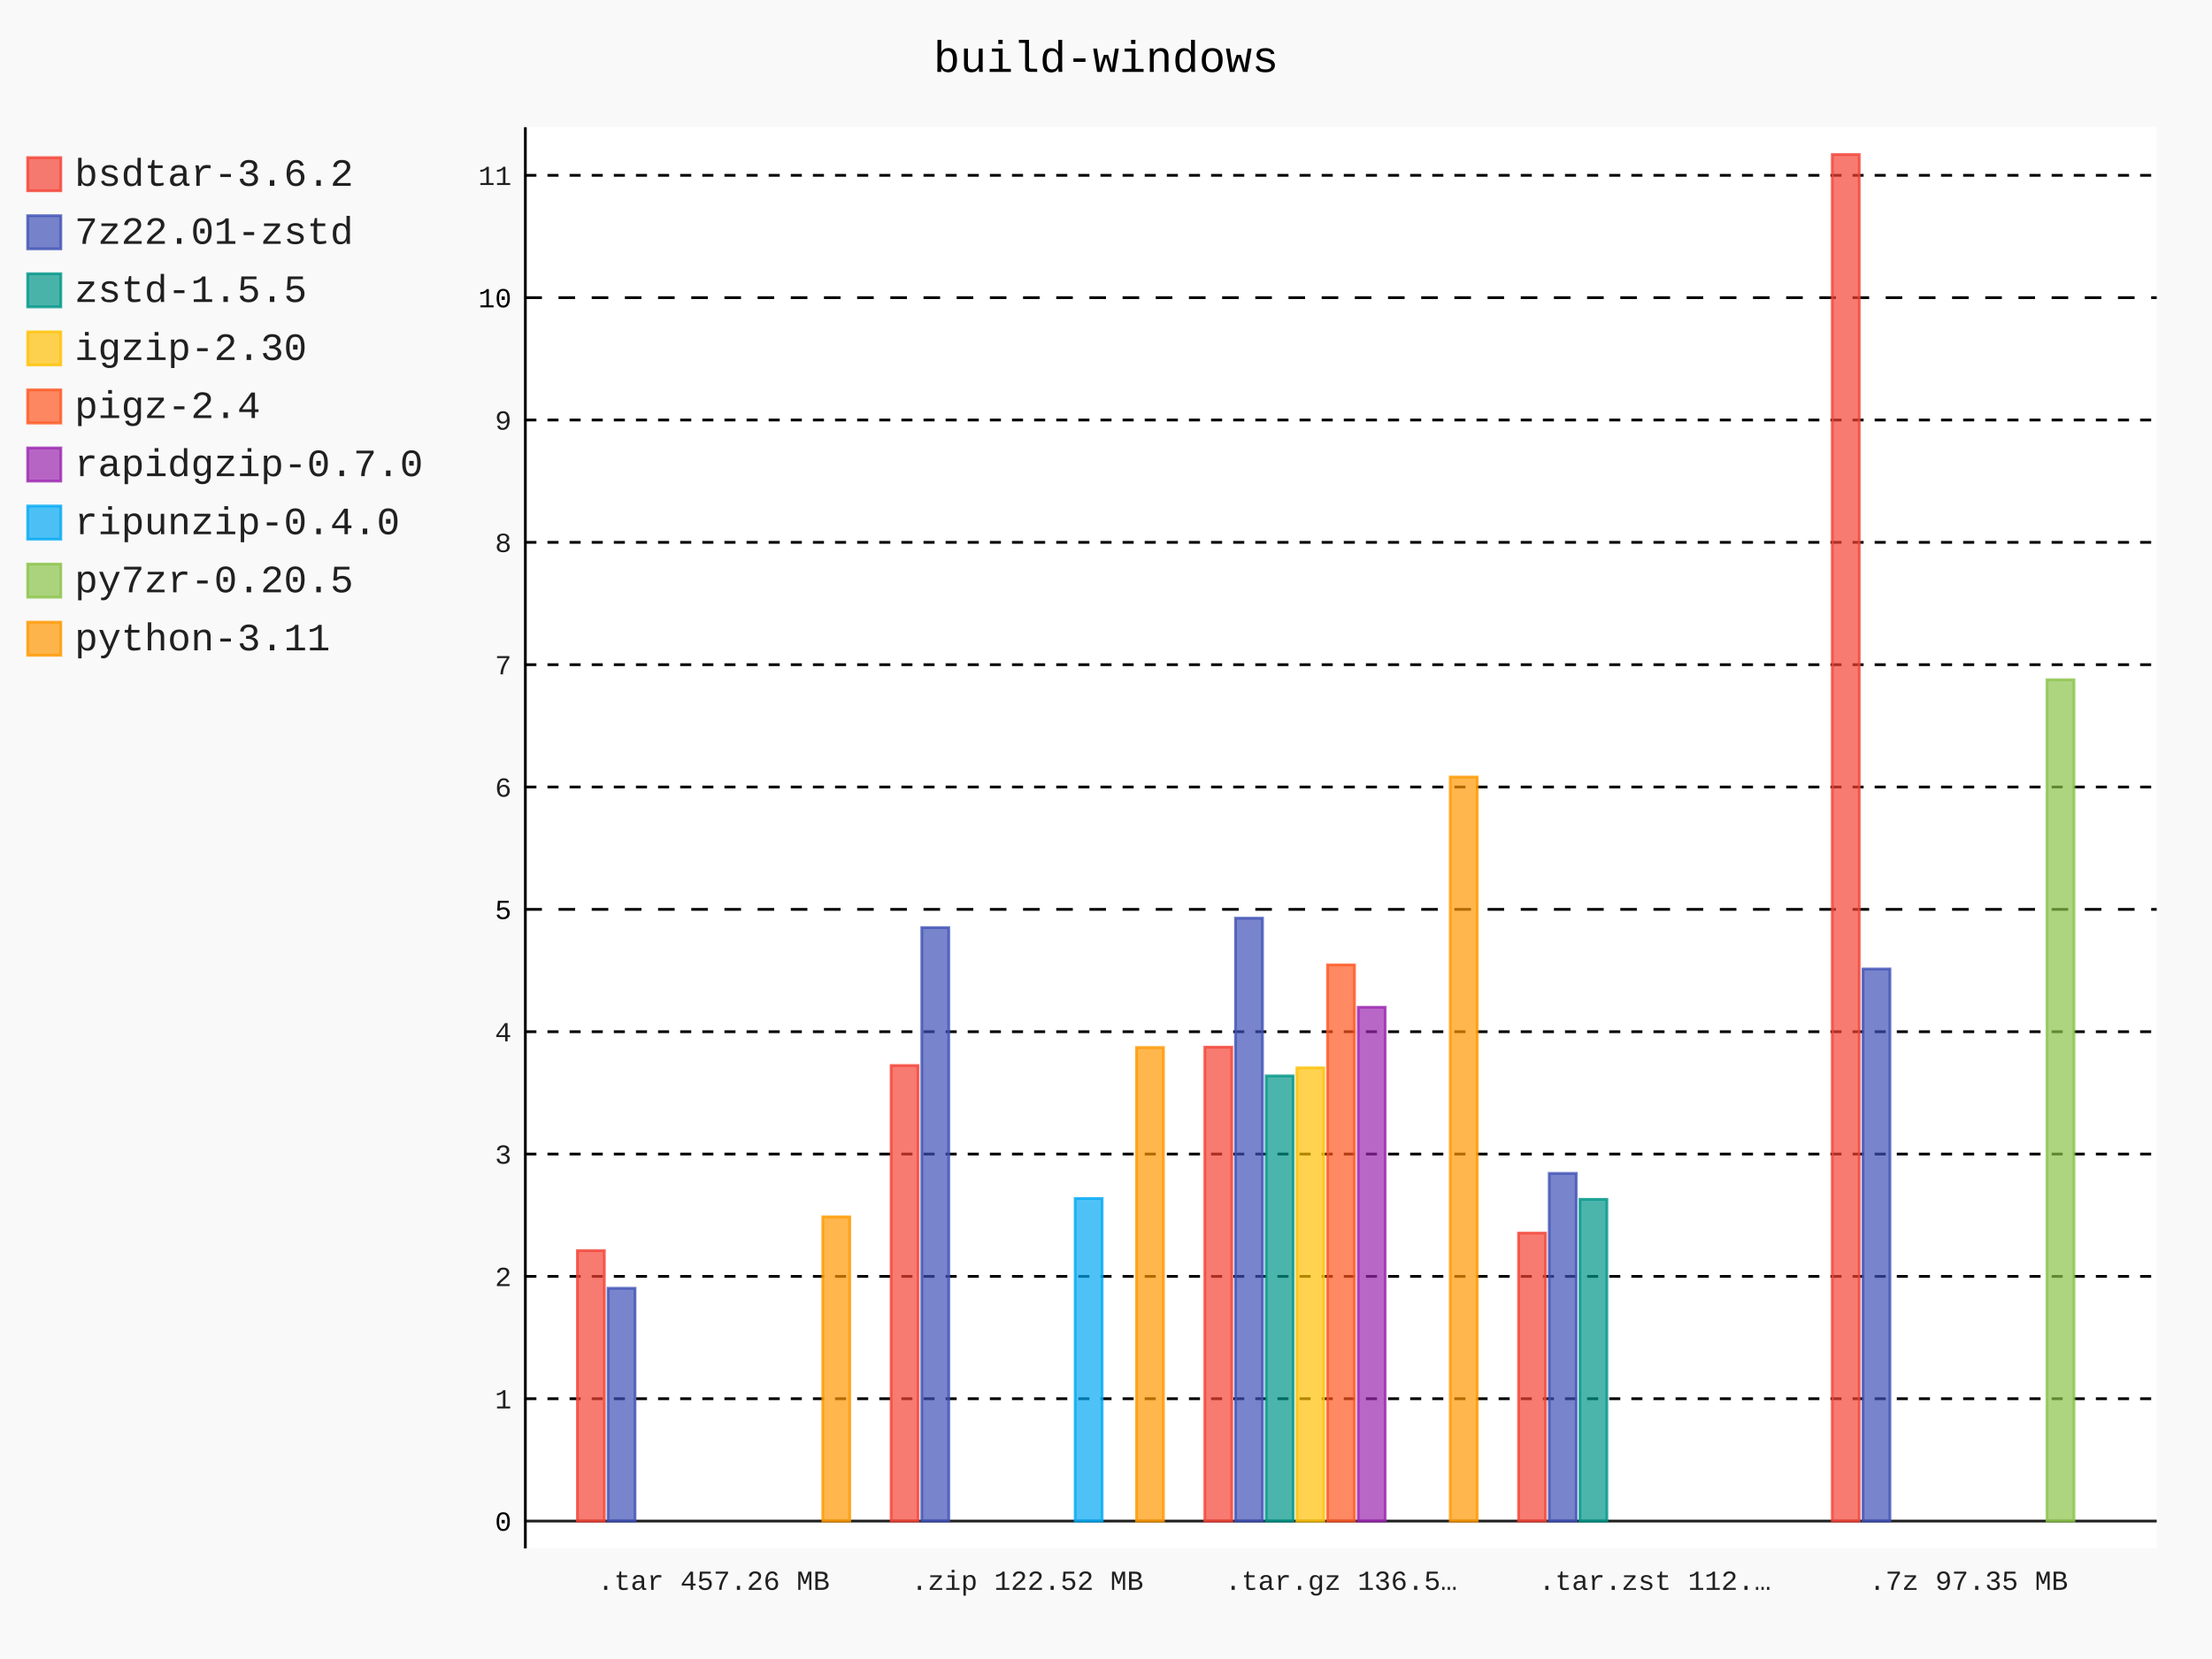
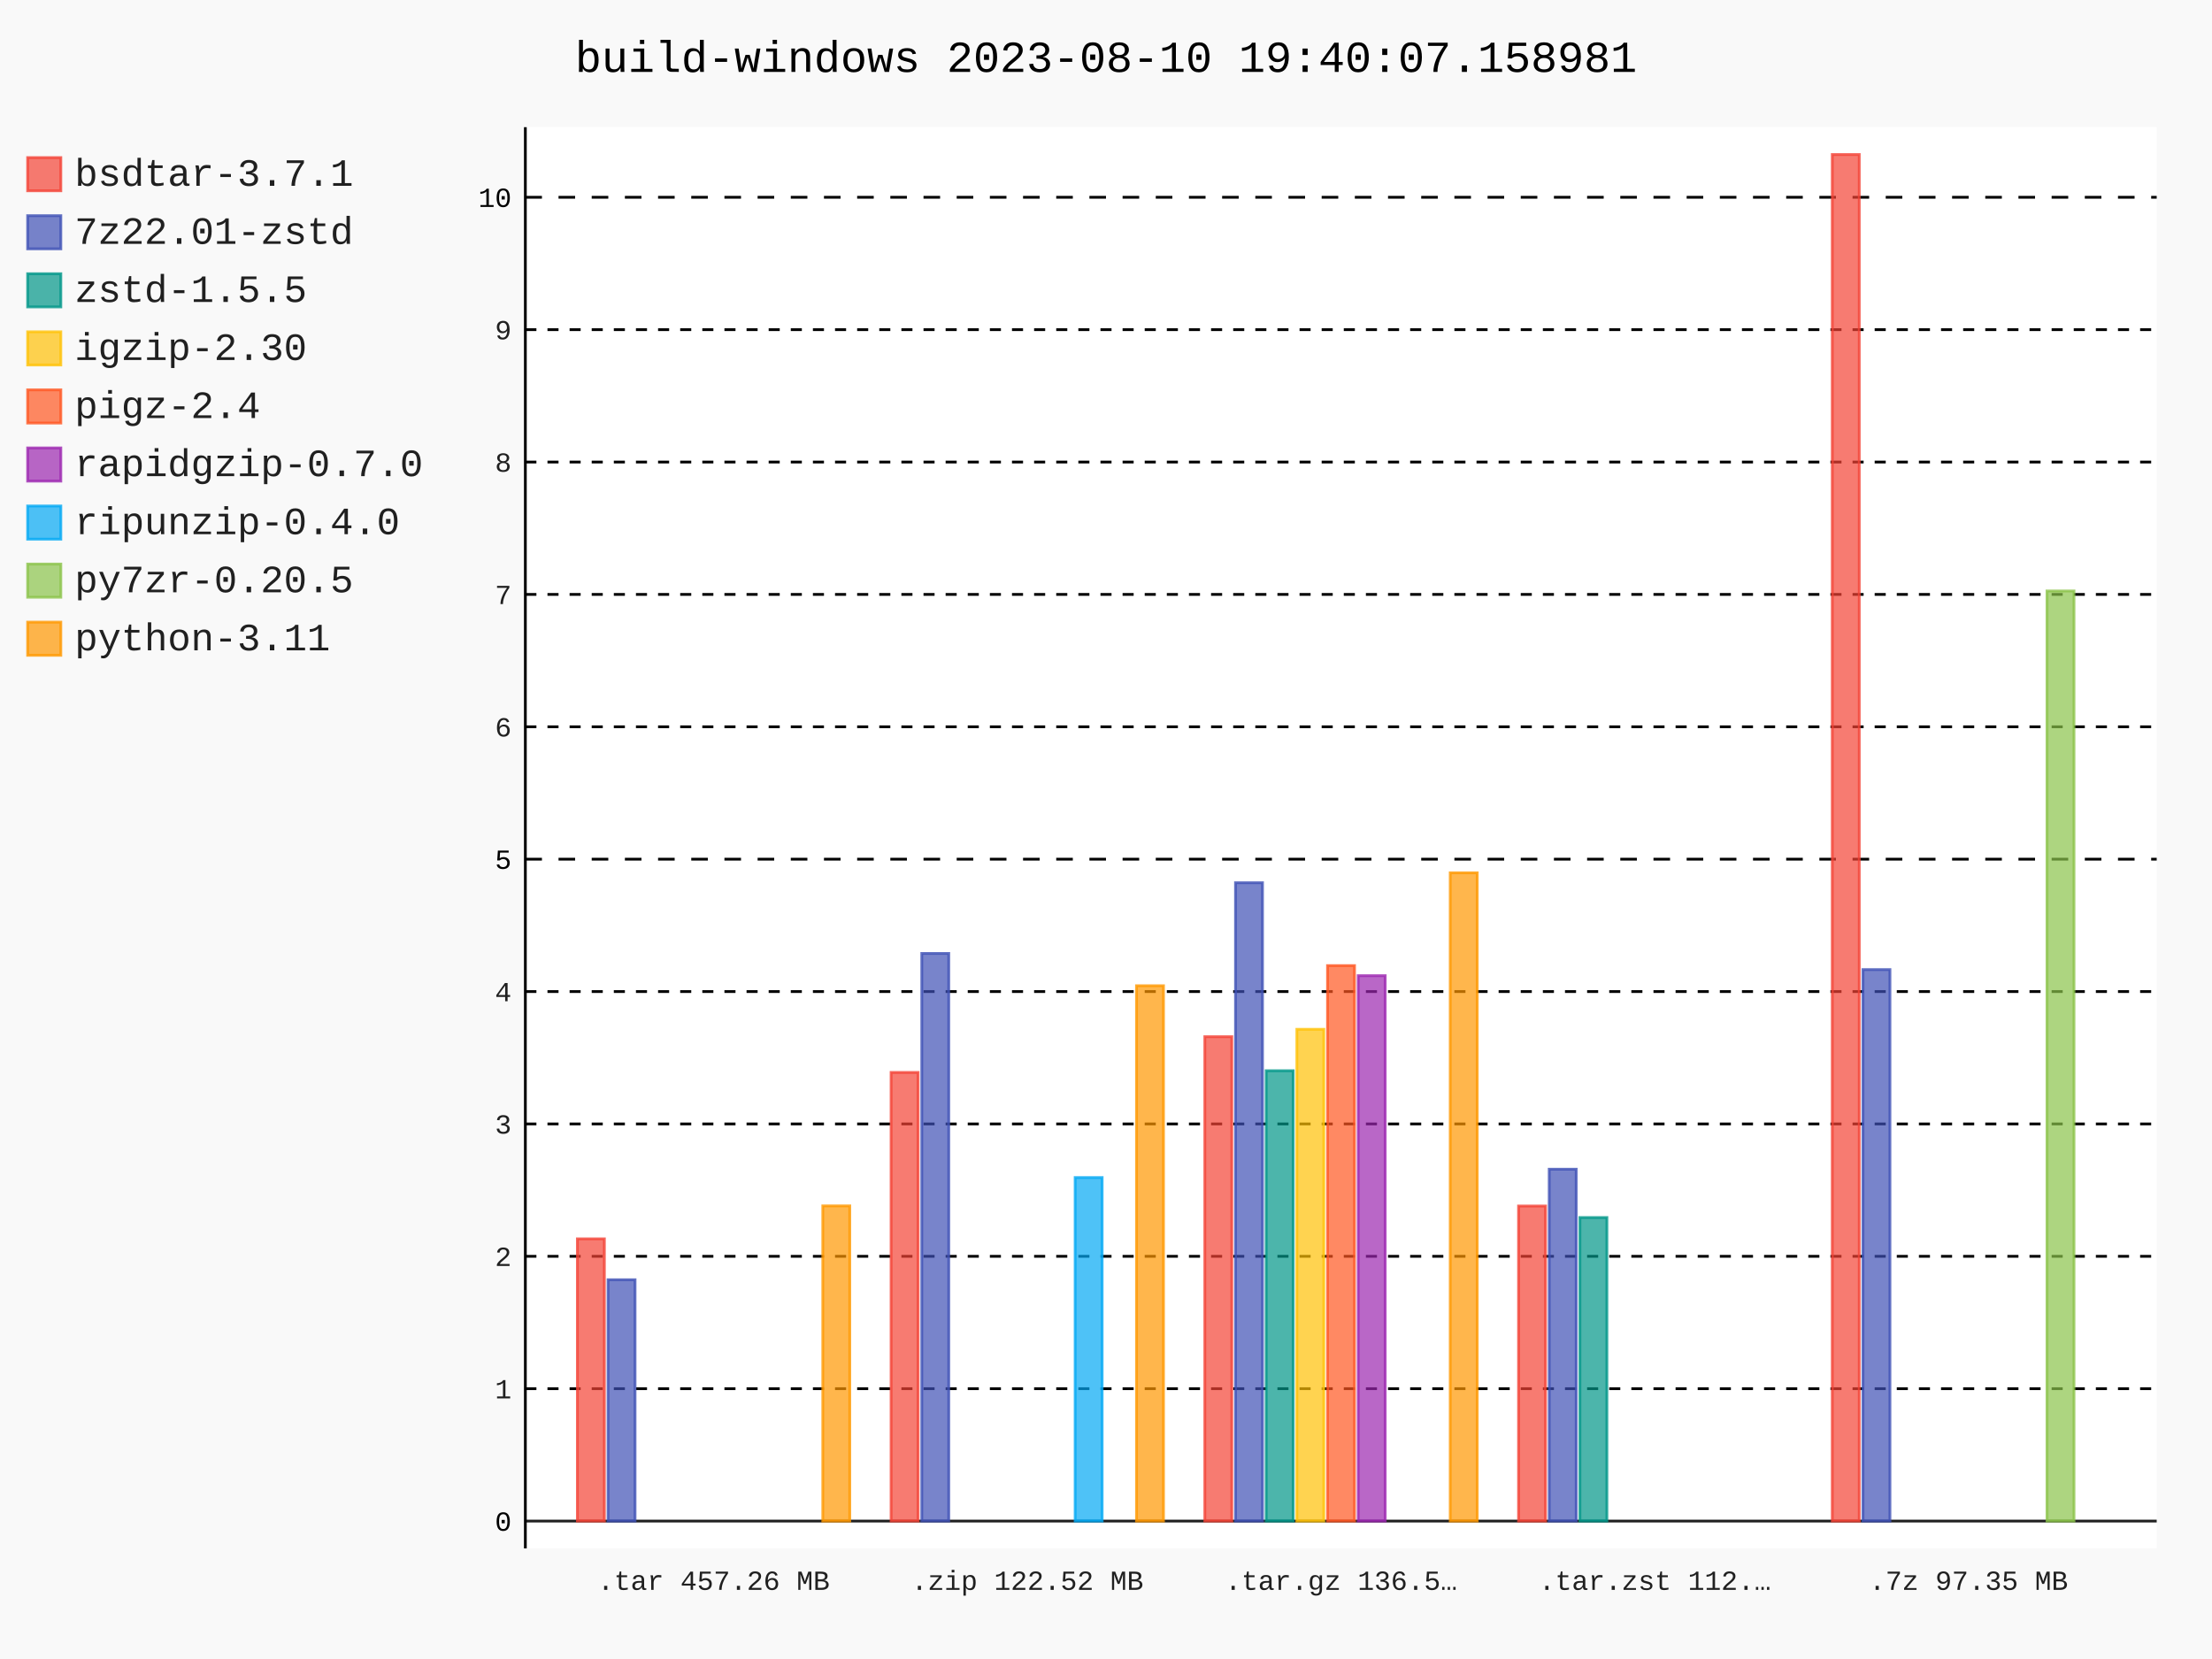
- <svg xmlns="http://www.w3.org/2000/svg" id="chart-778d0746-d438-45f1-8975-5aeb832bdb70" class="pygal-chart" viewBox="0 0 800 600">
+ <svg xmlns="http://www.w3.org/2000/svg" id="chart-ee9c3dc5-6771-49f9-b4ae-0b50d1fae1e6" class="pygal-chart" viewBox="0 0 800 600">
  <defs>
-     <style type="text/css">#chart-778d0746-d438-45f1-8975-5aeb832bdb70{-webkit-user-select:none;-webkit-font-smoothing:antialiased;font-family:Consolas,"Liberation Mono",Menlo,Courier,monospace}#chart-778d0746-d438-45f1-8975-5aeb832bdb70 .title{font-family:Consolas,"Liberation Mono",Menlo,Courier,monospace;font-size:16px}#chart-778d0746-d438-45f1-8975-5aeb832bdb70 .legends .legend text{font-family:Consolas,"Liberation Mono",Menlo,Courier,monospace;font-size:14px}#chart-778d0746-d438-45f1-8975-5aeb832bdb70 .axis text{font-family:Consolas,"Liberation Mono",Menlo,Courier,monospace;font-size:10px}#chart-778d0746-d438-45f1-8975-5aeb832bdb70 .axis text.major{font-family:Consolas,"Liberation Mono",Menlo,Courier,monospace;font-size:10px}#chart-778d0746-d438-45f1-8975-5aeb832bdb70 .text-overlay text.value{font-family:Consolas,"Liberation Mono",Menlo,Courier,monospace;font-size:16px}#chart-778d0746-d438-45f1-8975-5aeb832bdb70 .text-overlay text.label{font-family:Consolas,"Liberation Mono",Menlo,Courier,monospace;font-size:10px}#chart-778d0746-d438-45f1-8975-5aeb832bdb70 .tooltip{font-family:Consolas,"Liberation Mono",Menlo,Courier,monospace;font-size:14px}#chart-778d0746-d438-45f1-8975-5aeb832bdb70 text.no_data{font-family:Consolas,"Liberation Mono",Menlo,Courier,monospace;font-size:64px}
- #chart-778d0746-d438-45f1-8975-5aeb832bdb70{background-color:rgba(249,249,249,1)}#chart-778d0746-d438-45f1-8975-5aeb832bdb70 path,#chart-778d0746-d438-45f1-8975-5aeb832bdb70 line,#chart-778d0746-d438-45f1-8975-5aeb832bdb70 rect,#chart-778d0746-d438-45f1-8975-5aeb832bdb70 circle{-webkit-transition:150ms;-moz-transition:150ms;transition:150ms}#chart-778d0746-d438-45f1-8975-5aeb832bdb70 .graph &gt; .background{fill:rgba(249,249,249,1)}#chart-778d0746-d438-45f1-8975-5aeb832bdb70 .plot &gt; .background{fill:rgba(255,255,255,1)}#chart-778d0746-d438-45f1-8975-5aeb832bdb70 .graph{fill:rgba(0,0,0,.87)}#chart-778d0746-d438-45f1-8975-5aeb832bdb70 text.no_data{fill:rgba(0,0,0,1)}#chart-778d0746-d438-45f1-8975-5aeb832bdb70 .title{fill:rgba(0,0,0,1)}#chart-778d0746-d438-45f1-8975-5aeb832bdb70 .legends .legend text{fill:rgba(0,0,0,.87)}#chart-778d0746-d438-45f1-8975-5aeb832bdb70 .legends .legend:hover text{fill:rgba(0,0,0,1)}#chart-778d0746-d438-45f1-8975-5aeb832bdb70 .axis .line{stroke:rgba(0,0,0,1)}#chart-778d0746-d438-45f1-8975-5aeb832bdb70 .axis .guide.line{stroke:rgba(0,0,0,.54)}#chart-778d0746-d438-45f1-8975-5aeb832bdb70 .axis .major.line{stroke:rgba(0,0,0,.87)}#chart-778d0746-d438-45f1-8975-5aeb832bdb70 .axis text.major{fill:rgba(0,0,0,1)}#chart-778d0746-d438-45f1-8975-5aeb832bdb70 .axis.y .guides:hover .guide.line,#chart-778d0746-d438-45f1-8975-5aeb832bdb70 .line-graph .axis.x .guides:hover .guide.line,#chart-778d0746-d438-45f1-8975-5aeb832bdb70 .stackedline-graph .axis.x .guides:hover .guide.line,#chart-778d0746-d438-45f1-8975-5aeb832bdb70 .xy-graph .axis.x .guides:hover .guide.line{stroke:rgba(0,0,0,1)}#chart-778d0746-d438-45f1-8975-5aeb832bdb70 .axis .guides:hover text{fill:rgba(0,0,0,1)}#chart-778d0746-d438-45f1-8975-5aeb832bdb70 .reactive{fill-opacity:.7;stroke-opacity:.8;stroke-width:1}#chart-778d0746-d438-45f1-8975-5aeb832bdb70 .ci{stroke:rgba(0,0,0,.87)}#chart-778d0746-d438-45f1-8975-5aeb832bdb70 .reactive.active,#chart-778d0746-d438-45f1-8975-5aeb832bdb70 .active .reactive{fill-opacity:.8;stroke-opacity:.9;stroke-width:4}#chart-778d0746-d438-45f1-8975-5aeb832bdb70 .ci .reactive.active{stroke-width:1.5}#chart-778d0746-d438-45f1-8975-5aeb832bdb70 .series text{fill:rgba(0,0,0,1)}#chart-778d0746-d438-45f1-8975-5aeb832bdb70 .tooltip rect{fill:rgba(255,255,255,1);stroke:rgba(0,0,0,1);-webkit-transition:opacity 150ms;-moz-transition:opacity 150ms;transition:opacity 150ms}#chart-778d0746-d438-45f1-8975-5aeb832bdb70 .tooltip .label{fill:rgba(0,0,0,.87)}#chart-778d0746-d438-45f1-8975-5aeb832bdb70 .tooltip .label{fill:rgba(0,0,0,.87)}#chart-778d0746-d438-45f1-8975-5aeb832bdb70 .tooltip .legend{font-size:.8em;fill:rgba(0,0,0,.54)}#chart-778d0746-d438-45f1-8975-5aeb832bdb70 .tooltip .x_label{font-size:.6em;fill:rgba(0,0,0,1)}#chart-778d0746-d438-45f1-8975-5aeb832bdb70 .tooltip .xlink{font-size:.5em;text-decoration:underline}#chart-778d0746-d438-45f1-8975-5aeb832bdb70 .tooltip .value{font-size:1.5em}#chart-778d0746-d438-45f1-8975-5aeb832bdb70 .bound{font-size:.5em}#chart-778d0746-d438-45f1-8975-5aeb832bdb70 .max-value{font-size:.75em;fill:rgba(0,0,0,.54)}#chart-778d0746-d438-45f1-8975-5aeb832bdb70 .map-element{fill:rgba(255,255,255,1);stroke:rgba(0,0,0,.54) !important}#chart-778d0746-d438-45f1-8975-5aeb832bdb70 .map-element .reactive{fill-opacity:inherit;stroke-opacity:inherit}#chart-778d0746-d438-45f1-8975-5aeb832bdb70 .color-0,#chart-778d0746-d438-45f1-8975-5aeb832bdb70 .color-0 a:visited{stroke:#F44336;fill:#F44336}#chart-778d0746-d438-45f1-8975-5aeb832bdb70 .color-1,#chart-778d0746-d438-45f1-8975-5aeb832bdb70 .color-1 a:visited{stroke:#3F51B5;fill:#3F51B5}#chart-778d0746-d438-45f1-8975-5aeb832bdb70 .color-2,#chart-778d0746-d438-45f1-8975-5aeb832bdb70 .color-2 a:visited{stroke:#009688;fill:#009688}#chart-778d0746-d438-45f1-8975-5aeb832bdb70 .color-3,#chart-778d0746-d438-45f1-8975-5aeb832bdb70 .color-3 a:visited{stroke:#FFC107;fill:#FFC107}#chart-778d0746-d438-45f1-8975-5aeb832bdb70 .color-4,#chart-778d0746-d438-45f1-8975-5aeb832bdb70 .color-4 a:visited{stroke:#FF5722;fill:#FF5722}#chart-778d0746-d438-45f1-8975-5aeb832bdb70 .color-5,#chart-778d0746-d438-45f1-8975-5aeb832bdb70 .color-5 a:visited{stroke:#9C27B0;fill:#9C27B0}#chart-778d0746-d438-45f1-8975-5aeb832bdb70 .color-6,#chart-778d0746-d438-45f1-8975-5aeb832bdb70 .color-6 a:visited{stroke:#03A9F4;fill:#03A9F4}#chart-778d0746-d438-45f1-8975-5aeb832bdb70 .color-7,#chart-778d0746-d438-45f1-8975-5aeb832bdb70 .color-7 a:visited{stroke:#8BC34A;fill:#8BC34A}#chart-778d0746-d438-45f1-8975-5aeb832bdb70 .color-8,#chart-778d0746-d438-45f1-8975-5aeb832bdb70 .color-8 a:visited{stroke:#FF9800;fill:#FF9800}#chart-778d0746-d438-45f1-8975-5aeb832bdb70 .text-overlay .color-0 text{fill:black}#chart-778d0746-d438-45f1-8975-5aeb832bdb70 .text-overlay .color-1 text{fill:black}#chart-778d0746-d438-45f1-8975-5aeb832bdb70 .text-overlay .color-2 text{fill:black}#chart-778d0746-d438-45f1-8975-5aeb832bdb70 .text-overlay .color-3 text{fill:black}#chart-778d0746-d438-45f1-8975-5aeb832bdb70 .text-overlay .color-4 text{fill:black}#chart-778d0746-d438-45f1-8975-5aeb832bdb70 .text-overlay .color-5 text{fill:black}#chart-778d0746-d438-45f1-8975-5aeb832bdb70 .text-overlay .color-6 text{fill:black}#chart-778d0746-d438-45f1-8975-5aeb832bdb70 .text-overlay .color-7 text{fill:black}#chart-778d0746-d438-45f1-8975-5aeb832bdb70 .text-overlay .color-8 text{fill:black}
- #chart-778d0746-d438-45f1-8975-5aeb832bdb70 text.no_data{text-anchor:middle}#chart-778d0746-d438-45f1-8975-5aeb832bdb70 .guide.line{fill:none}#chart-778d0746-d438-45f1-8975-5aeb832bdb70 .centered{text-anchor:middle}#chart-778d0746-d438-45f1-8975-5aeb832bdb70 .title{text-anchor:middle}#chart-778d0746-d438-45f1-8975-5aeb832bdb70 .legends .legend text{fill-opacity:1}#chart-778d0746-d438-45f1-8975-5aeb832bdb70 .axis.x text{text-anchor:middle}#chart-778d0746-d438-45f1-8975-5aeb832bdb70 .axis.x:not(.web) text[transform]{text-anchor:start}#chart-778d0746-d438-45f1-8975-5aeb832bdb70 .axis.x:not(.web) text[transform].backwards{text-anchor:end}#chart-778d0746-d438-45f1-8975-5aeb832bdb70 .axis.y text{text-anchor:end}#chart-778d0746-d438-45f1-8975-5aeb832bdb70 .axis.y text[transform].backwards{text-anchor:start}#chart-778d0746-d438-45f1-8975-5aeb832bdb70 .axis.y2 text{text-anchor:start}#chart-778d0746-d438-45f1-8975-5aeb832bdb70 .axis.y2 text[transform].backwards{text-anchor:end}#chart-778d0746-d438-45f1-8975-5aeb832bdb70 .axis .guide.line{stroke-dasharray:4,4;stroke:black}#chart-778d0746-d438-45f1-8975-5aeb832bdb70 .axis .major.guide.line{stroke-dasharray:6,6;stroke:black}#chart-778d0746-d438-45f1-8975-5aeb832bdb70 .horizontal .axis.y .guide.line,#chart-778d0746-d438-45f1-8975-5aeb832bdb70 .horizontal .axis.y2 .guide.line,#chart-778d0746-d438-45f1-8975-5aeb832bdb70 .vertical .axis.x .guide.line{opacity:0}#chart-778d0746-d438-45f1-8975-5aeb832bdb70 .horizontal .axis.always_show .guide.line,#chart-778d0746-d438-45f1-8975-5aeb832bdb70 .vertical .axis.always_show .guide.line{opacity:1 !important}#chart-778d0746-d438-45f1-8975-5aeb832bdb70 .axis.y .guides:hover .guide.line,#chart-778d0746-d438-45f1-8975-5aeb832bdb70 .axis.y2 .guides:hover .guide.line,#chart-778d0746-d438-45f1-8975-5aeb832bdb70 .axis.x .guides:hover .guide.line{opacity:1}#chart-778d0746-d438-45f1-8975-5aeb832bdb70 .axis .guides:hover text{opacity:1}#chart-778d0746-d438-45f1-8975-5aeb832bdb70 .nofill{fill:none}#chart-778d0746-d438-45f1-8975-5aeb832bdb70 .subtle-fill{fill-opacity:.2}#chart-778d0746-d438-45f1-8975-5aeb832bdb70 .dot{stroke-width:1px;fill-opacity:1;stroke-opacity:1}#chart-778d0746-d438-45f1-8975-5aeb832bdb70 .dot.active{stroke-width:5px}#chart-778d0746-d438-45f1-8975-5aeb832bdb70 .dot.negative{fill:transparent}#chart-778d0746-d438-45f1-8975-5aeb832bdb70 text,#chart-778d0746-d438-45f1-8975-5aeb832bdb70 tspan{stroke:none !important}#chart-778d0746-d438-45f1-8975-5aeb832bdb70 .series text.active{opacity:1}#chart-778d0746-d438-45f1-8975-5aeb832bdb70 .tooltip rect{fill-opacity:.95;stroke-width:.5}#chart-778d0746-d438-45f1-8975-5aeb832bdb70 .tooltip text{fill-opacity:1}#chart-778d0746-d438-45f1-8975-5aeb832bdb70 .showable{visibility:hidden}#chart-778d0746-d438-45f1-8975-5aeb832bdb70 .showable.shown{visibility:visible}#chart-778d0746-d438-45f1-8975-5aeb832bdb70 .gauge-background{fill:rgba(229,229,229,1);stroke:none}#chart-778d0746-d438-45f1-8975-5aeb832bdb70 .bg-lines{stroke:rgba(249,249,249,1);stroke-width:2px}</style>
+     <style type="text/css">#chart-ee9c3dc5-6771-49f9-b4ae-0b50d1fae1e6{-webkit-user-select:none;-webkit-font-smoothing:antialiased;font-family:Consolas,"Liberation Mono",Menlo,Courier,monospace}#chart-ee9c3dc5-6771-49f9-b4ae-0b50d1fae1e6 .title{font-family:Consolas,"Liberation Mono",Menlo,Courier,monospace;font-size:16px}#chart-ee9c3dc5-6771-49f9-b4ae-0b50d1fae1e6 .legends .legend text{font-family:Consolas,"Liberation Mono",Menlo,Courier,monospace;font-size:14px}#chart-ee9c3dc5-6771-49f9-b4ae-0b50d1fae1e6 .axis text{font-family:Consolas,"Liberation Mono",Menlo,Courier,monospace;font-size:10px}#chart-ee9c3dc5-6771-49f9-b4ae-0b50d1fae1e6 .axis text.major{font-family:Consolas,"Liberation Mono",Menlo,Courier,monospace;font-size:10px}#chart-ee9c3dc5-6771-49f9-b4ae-0b50d1fae1e6 .text-overlay text.value{font-family:Consolas,"Liberation Mono",Menlo,Courier,monospace;font-size:16px}#chart-ee9c3dc5-6771-49f9-b4ae-0b50d1fae1e6 .text-overlay text.label{font-family:Consolas,"Liberation Mono",Menlo,Courier,monospace;font-size:10px}#chart-ee9c3dc5-6771-49f9-b4ae-0b50d1fae1e6 .tooltip{font-family:Consolas,"Liberation Mono",Menlo,Courier,monospace;font-size:14px}#chart-ee9c3dc5-6771-49f9-b4ae-0b50d1fae1e6 text.no_data{font-family:Consolas,"Liberation Mono",Menlo,Courier,monospace;font-size:64px}
+ #chart-ee9c3dc5-6771-49f9-b4ae-0b50d1fae1e6{background-color:rgba(249,249,249,1)}#chart-ee9c3dc5-6771-49f9-b4ae-0b50d1fae1e6 path,#chart-ee9c3dc5-6771-49f9-b4ae-0b50d1fae1e6 line,#chart-ee9c3dc5-6771-49f9-b4ae-0b50d1fae1e6 rect,#chart-ee9c3dc5-6771-49f9-b4ae-0b50d1fae1e6 circle{-webkit-transition:150ms;-moz-transition:150ms;transition:150ms}#chart-ee9c3dc5-6771-49f9-b4ae-0b50d1fae1e6 .graph &gt; .background{fill:rgba(249,249,249,1)}#chart-ee9c3dc5-6771-49f9-b4ae-0b50d1fae1e6 .plot &gt; .background{fill:rgba(255,255,255,1)}#chart-ee9c3dc5-6771-49f9-b4ae-0b50d1fae1e6 .graph{fill:rgba(0,0,0,.87)}#chart-ee9c3dc5-6771-49f9-b4ae-0b50d1fae1e6 text.no_data{fill:rgba(0,0,0,1)}#chart-ee9c3dc5-6771-49f9-b4ae-0b50d1fae1e6 .title{fill:rgba(0,0,0,1)}#chart-ee9c3dc5-6771-49f9-b4ae-0b50d1fae1e6 .legends .legend text{fill:rgba(0,0,0,.87)}#chart-ee9c3dc5-6771-49f9-b4ae-0b50d1fae1e6 .legends .legend:hover text{fill:rgba(0,0,0,1)}#chart-ee9c3dc5-6771-49f9-b4ae-0b50d1fae1e6 .axis .line{stroke:rgba(0,0,0,1)}#chart-ee9c3dc5-6771-49f9-b4ae-0b50d1fae1e6 .axis .guide.line{stroke:rgba(0,0,0,.54)}#chart-ee9c3dc5-6771-49f9-b4ae-0b50d1fae1e6 .axis .major.line{stroke:rgba(0,0,0,.87)}#chart-ee9c3dc5-6771-49f9-b4ae-0b50d1fae1e6 .axis text.major{fill:rgba(0,0,0,1)}#chart-ee9c3dc5-6771-49f9-b4ae-0b50d1fae1e6 .axis.y .guides:hover .guide.line,#chart-ee9c3dc5-6771-49f9-b4ae-0b50d1fae1e6 .line-graph .axis.x .guides:hover .guide.line,#chart-ee9c3dc5-6771-49f9-b4ae-0b50d1fae1e6 .stackedline-graph .axis.x .guides:hover .guide.line,#chart-ee9c3dc5-6771-49f9-b4ae-0b50d1fae1e6 .xy-graph .axis.x .guides:hover .guide.line{stroke:rgba(0,0,0,1)}#chart-ee9c3dc5-6771-49f9-b4ae-0b50d1fae1e6 .axis .guides:hover text{fill:rgba(0,0,0,1)}#chart-ee9c3dc5-6771-49f9-b4ae-0b50d1fae1e6 .reactive{fill-opacity:.7;stroke-opacity:.8;stroke-width:1}#chart-ee9c3dc5-6771-49f9-b4ae-0b50d1fae1e6 .ci{stroke:rgba(0,0,0,.87)}#chart-ee9c3dc5-6771-49f9-b4ae-0b50d1fae1e6 .reactive.active,#chart-ee9c3dc5-6771-49f9-b4ae-0b50d1fae1e6 .active .reactive{fill-opacity:.8;stroke-opacity:.9;stroke-width:4}#chart-ee9c3dc5-6771-49f9-b4ae-0b50d1fae1e6 .ci .reactive.active{stroke-width:1.5}#chart-ee9c3dc5-6771-49f9-b4ae-0b50d1fae1e6 .series text{fill:rgba(0,0,0,1)}#chart-ee9c3dc5-6771-49f9-b4ae-0b50d1fae1e6 .tooltip rect{fill:rgba(255,255,255,1);stroke:rgba(0,0,0,1);-webkit-transition:opacity 150ms;-moz-transition:opacity 150ms;transition:opacity 150ms}#chart-ee9c3dc5-6771-49f9-b4ae-0b50d1fae1e6 .tooltip .label{fill:rgba(0,0,0,.87)}#chart-ee9c3dc5-6771-49f9-b4ae-0b50d1fae1e6 .tooltip .label{fill:rgba(0,0,0,.87)}#chart-ee9c3dc5-6771-49f9-b4ae-0b50d1fae1e6 .tooltip .legend{font-size:.8em;fill:rgba(0,0,0,.54)}#chart-ee9c3dc5-6771-49f9-b4ae-0b50d1fae1e6 .tooltip .x_label{font-size:.6em;fill:rgba(0,0,0,1)}#chart-ee9c3dc5-6771-49f9-b4ae-0b50d1fae1e6 .tooltip .xlink{font-size:.5em;text-decoration:underline}#chart-ee9c3dc5-6771-49f9-b4ae-0b50d1fae1e6 .tooltip .value{font-size:1.5em}#chart-ee9c3dc5-6771-49f9-b4ae-0b50d1fae1e6 .bound{font-size:.5em}#chart-ee9c3dc5-6771-49f9-b4ae-0b50d1fae1e6 .max-value{font-size:.75em;fill:rgba(0,0,0,.54)}#chart-ee9c3dc5-6771-49f9-b4ae-0b50d1fae1e6 .map-element{fill:rgba(255,255,255,1);stroke:rgba(0,0,0,.54) !important}#chart-ee9c3dc5-6771-49f9-b4ae-0b50d1fae1e6 .map-element .reactive{fill-opacity:inherit;stroke-opacity:inherit}#chart-ee9c3dc5-6771-49f9-b4ae-0b50d1fae1e6 .color-0,#chart-ee9c3dc5-6771-49f9-b4ae-0b50d1fae1e6 .color-0 a:visited{stroke:#F44336;fill:#F44336}#chart-ee9c3dc5-6771-49f9-b4ae-0b50d1fae1e6 .color-1,#chart-ee9c3dc5-6771-49f9-b4ae-0b50d1fae1e6 .color-1 a:visited{stroke:#3F51B5;fill:#3F51B5}#chart-ee9c3dc5-6771-49f9-b4ae-0b50d1fae1e6 .color-2,#chart-ee9c3dc5-6771-49f9-b4ae-0b50d1fae1e6 .color-2 a:visited{stroke:#009688;fill:#009688}#chart-ee9c3dc5-6771-49f9-b4ae-0b50d1fae1e6 .color-3,#chart-ee9c3dc5-6771-49f9-b4ae-0b50d1fae1e6 .color-3 a:visited{stroke:#FFC107;fill:#FFC107}#chart-ee9c3dc5-6771-49f9-b4ae-0b50d1fae1e6 .color-4,#chart-ee9c3dc5-6771-49f9-b4ae-0b50d1fae1e6 .color-4 a:visited{stroke:#FF5722;fill:#FF5722}#chart-ee9c3dc5-6771-49f9-b4ae-0b50d1fae1e6 .color-5,#chart-ee9c3dc5-6771-49f9-b4ae-0b50d1fae1e6 .color-5 a:visited{stroke:#9C27B0;fill:#9C27B0}#chart-ee9c3dc5-6771-49f9-b4ae-0b50d1fae1e6 .color-6,#chart-ee9c3dc5-6771-49f9-b4ae-0b50d1fae1e6 .color-6 a:visited{stroke:#03A9F4;fill:#03A9F4}#chart-ee9c3dc5-6771-49f9-b4ae-0b50d1fae1e6 .color-7,#chart-ee9c3dc5-6771-49f9-b4ae-0b50d1fae1e6 .color-7 a:visited{stroke:#8BC34A;fill:#8BC34A}#chart-ee9c3dc5-6771-49f9-b4ae-0b50d1fae1e6 .color-8,#chart-ee9c3dc5-6771-49f9-b4ae-0b50d1fae1e6 .color-8 a:visited{stroke:#FF9800;fill:#FF9800}#chart-ee9c3dc5-6771-49f9-b4ae-0b50d1fae1e6 .text-overlay .color-0 text{fill:black}#chart-ee9c3dc5-6771-49f9-b4ae-0b50d1fae1e6 .text-overlay .color-1 text{fill:black}#chart-ee9c3dc5-6771-49f9-b4ae-0b50d1fae1e6 .text-overlay .color-2 text{fill:black}#chart-ee9c3dc5-6771-49f9-b4ae-0b50d1fae1e6 .text-overlay .color-3 text{fill:black}#chart-ee9c3dc5-6771-49f9-b4ae-0b50d1fae1e6 .text-overlay .color-4 text{fill:black}#chart-ee9c3dc5-6771-49f9-b4ae-0b50d1fae1e6 .text-overlay .color-5 text{fill:black}#chart-ee9c3dc5-6771-49f9-b4ae-0b50d1fae1e6 .text-overlay .color-6 text{fill:black}#chart-ee9c3dc5-6771-49f9-b4ae-0b50d1fae1e6 .text-overlay .color-7 text{fill:black}#chart-ee9c3dc5-6771-49f9-b4ae-0b50d1fae1e6 .text-overlay .color-8 text{fill:black}
+ #chart-ee9c3dc5-6771-49f9-b4ae-0b50d1fae1e6 text.no_data{text-anchor:middle}#chart-ee9c3dc5-6771-49f9-b4ae-0b50d1fae1e6 .guide.line{fill:none}#chart-ee9c3dc5-6771-49f9-b4ae-0b50d1fae1e6 .centered{text-anchor:middle}#chart-ee9c3dc5-6771-49f9-b4ae-0b50d1fae1e6 .title{text-anchor:middle}#chart-ee9c3dc5-6771-49f9-b4ae-0b50d1fae1e6 .legends .legend text{fill-opacity:1}#chart-ee9c3dc5-6771-49f9-b4ae-0b50d1fae1e6 .axis.x text{text-anchor:middle}#chart-ee9c3dc5-6771-49f9-b4ae-0b50d1fae1e6 .axis.x:not(.web) text[transform]{text-anchor:start}#chart-ee9c3dc5-6771-49f9-b4ae-0b50d1fae1e6 .axis.x:not(.web) text[transform].backwards{text-anchor:end}#chart-ee9c3dc5-6771-49f9-b4ae-0b50d1fae1e6 .axis.y text{text-anchor:end}#chart-ee9c3dc5-6771-49f9-b4ae-0b50d1fae1e6 .axis.y text[transform].backwards{text-anchor:start}#chart-ee9c3dc5-6771-49f9-b4ae-0b50d1fae1e6 .axis.y2 text{text-anchor:start}#chart-ee9c3dc5-6771-49f9-b4ae-0b50d1fae1e6 .axis.y2 text[transform].backwards{text-anchor:end}#chart-ee9c3dc5-6771-49f9-b4ae-0b50d1fae1e6 .axis .guide.line{stroke-dasharray:4,4;stroke:black}#chart-ee9c3dc5-6771-49f9-b4ae-0b50d1fae1e6 .axis .major.guide.line{stroke-dasharray:6,6;stroke:black}#chart-ee9c3dc5-6771-49f9-b4ae-0b50d1fae1e6 .horizontal .axis.y .guide.line,#chart-ee9c3dc5-6771-49f9-b4ae-0b50d1fae1e6 .horizontal .axis.y2 .guide.line,#chart-ee9c3dc5-6771-49f9-b4ae-0b50d1fae1e6 .vertical .axis.x .guide.line{opacity:0}#chart-ee9c3dc5-6771-49f9-b4ae-0b50d1fae1e6 .horizontal .axis.always_show .guide.line,#chart-ee9c3dc5-6771-49f9-b4ae-0b50d1fae1e6 .vertical .axis.always_show .guide.line{opacity:1 !important}#chart-ee9c3dc5-6771-49f9-b4ae-0b50d1fae1e6 .axis.y .guides:hover .guide.line,#chart-ee9c3dc5-6771-49f9-b4ae-0b50d1fae1e6 .axis.y2 .guides:hover .guide.line,#chart-ee9c3dc5-6771-49f9-b4ae-0b50d1fae1e6 .axis.x .guides:hover .guide.line{opacity:1}#chart-ee9c3dc5-6771-49f9-b4ae-0b50d1fae1e6 .axis .guides:hover text{opacity:1}#chart-ee9c3dc5-6771-49f9-b4ae-0b50d1fae1e6 .nofill{fill:none}#chart-ee9c3dc5-6771-49f9-b4ae-0b50d1fae1e6 .subtle-fill{fill-opacity:.2}#chart-ee9c3dc5-6771-49f9-b4ae-0b50d1fae1e6 .dot{stroke-width:1px;fill-opacity:1;stroke-opacity:1}#chart-ee9c3dc5-6771-49f9-b4ae-0b50d1fae1e6 .dot.active{stroke-width:5px}#chart-ee9c3dc5-6771-49f9-b4ae-0b50d1fae1e6 .dot.negative{fill:transparent}#chart-ee9c3dc5-6771-49f9-b4ae-0b50d1fae1e6 text,#chart-ee9c3dc5-6771-49f9-b4ae-0b50d1fae1e6 tspan{stroke:none !important}#chart-ee9c3dc5-6771-49f9-b4ae-0b50d1fae1e6 .series text.active{opacity:1}#chart-ee9c3dc5-6771-49f9-b4ae-0b50d1fae1e6 .tooltip rect{fill-opacity:.95;stroke-width:.5}#chart-ee9c3dc5-6771-49f9-b4ae-0b50d1fae1e6 .tooltip text{fill-opacity:1}#chart-ee9c3dc5-6771-49f9-b4ae-0b50d1fae1e6 .showable{visibility:hidden}#chart-ee9c3dc5-6771-49f9-b4ae-0b50d1fae1e6 .showable.shown{visibility:visible}#chart-ee9c3dc5-6771-49f9-b4ae-0b50d1fae1e6 .gauge-background{fill:rgba(229,229,229,1);stroke:none}#chart-ee9c3dc5-6771-49f9-b4ae-0b50d1fae1e6 .bg-lines{stroke:rgba(249,249,249,1);stroke-width:2px}</style>
  </defs>
  <g class="graph bar-graph vertical">
    <rect x="0" y="0" width="800" height="600" class="background" />
    <g transform="translate(190, 46)" class="plot">
      <rect x="0" y="0" width="590.0" height="514" class="background" />
      <g class="axis y always_show">
        <g class="guides">
          <path d="M0 504.115 h590" class="axis major line" />
          <text x="-5" y="507.615" class="major">0</text>
        </g>
        <g class="guides">
-           <path d="M0 459.869 h590" class="guide line" />
-           <text x="-5" y="463.369" class="">1</text>
-         </g>
-         <g class="guides">
-           <path d="M0 415.623 h590" class="guide line" />
-           <text x="-5" y="419.123" class="">2</text>
-         </g>
-         <g class="guides">
-           <path d="M0 371.377 h590" class="guide line" />
-           <text x="-5" y="374.877" class="">3</text>
-         </g>
-         <g class="guides">
-           <path d="M0 327.13 h590" class="guide line" />
-           <text x="-5" y="330.63" class="">4</text>
-         </g>
-         <g class="guides">
-           <path d="M0 282.884 h590" class="major guide line" />
-           <text x="-5" y="286.384" class="major">5</text>
-         </g>
-         <g class="guides">
-           <path d="M0 238.638 h590" class="guide line" />
-           <text x="-5" y="242.138" class="">6</text>
-         </g>
-         <g class="guides">
-           <path d="M0 194.392 h590" class="guide line" />
-           <text x="-5" y="197.892" class="">7</text>
-         </g>
-         <g class="guides">
-           <path d="M0 150.145 h590" class="guide line" />
-           <text x="-5" y="153.645" class="">8</text>
-         </g>
-         <g class="guides">
-           <path d="M0 105.899 h590" class="guide line" />
-           <text x="-5" y="109.399" class="">9</text>
-         </g>
-         <g class="guides">
-           <path d="M0 61.653 h590" class="major guide line" />
-           <text x="-5" y="65.153" class="major">10</text>
-         </g>
-         <g class="guides">
-           <path d="M0 17.406 h590" class="guide line" />
-           <text x="-5" y="20.906" class="">11</text>
+           <path d="M0 456.239 h590" class="guide line" />
+           <text x="-5" y="459.739" class="">1</text>
+         </g>
+         <g class="guides">
+           <path d="M0 408.362 h590" class="guide line" />
+           <text x="-5" y="411.862" class="">2</text>
+         </g>
+         <g class="guides">
+           <path d="M0 360.485 h590" class="guide line" />
+           <text x="-5" y="363.985" class="">3</text>
+         </g>
+         <g class="guides">
+           <path d="M0 312.609 h590" class="guide line" />
+           <text x="-5" y="316.109" class="">4</text>
+         </g>
+         <g class="guides">
+           <path d="M0 264.732 h590" class="major guide line" />
+           <text x="-5" y="268.232" class="major">5</text>
+         </g>
+         <g class="guides">
+           <path d="M0 216.855 h590" class="guide line" />
+           <text x="-5" y="220.355" class="">6</text>
+         </g>
+         <g class="guides">
+           <path d="M0 168.979 h590" class="guide line" />
+           <text x="-5" y="172.479" class="">7</text>
+         </g>
+         <g class="guides">
+           <path d="M0 121.102 h590" class="guide line" />
+           <text x="-5" y="124.602" class="">8</text>
+         </g>
+         <g class="guides">
+           <path d="M0 73.225 h590" class="guide line" />
+           <text x="-5" y="76.725" class="">9</text>
+         </g>
+         <g class="guides">
+           <path d="M0 25.349 h590" class="major guide line" />
+           <text x="-5" y="28.849" class="major">10</text>
        </g>
      </g>
      <g class="axis x">
        <path d="M0 0 v514" class="line" />
        <g class="guides">
          <path d="M68.077 0 v514" class="guide line" />
          <text x="68.077" y="529.0" class="">.tar 457.26 MB</text>
        </g>
        <g class="guides">
          <path d="M181.538 0 v514" class="guide line" />
          <text x="181.538" y="529.0" class="">.zip 122.52 MB</text>
        </g>
        <g class="guides">
          <path d="M295 0 v514" class="guide line" />
          <text x="295.0" y="529.0" class="">.tar.gz 136.5…</text>
        </g>
        <g class="guides">
          <path d="M408.462 0 v514" class="guide line" />
          <text x="408.462" y="529.0" class="">.tar.zst 112.…</text>
        </g>
        <g class="guides">
          <path d="M521.923 0 v514" class="guide line" />
          <text x="521.923" y="529.0" class="">.7z 97.35 MB</text>
        </g>
      </g>
      <g class="series serie-0 color-0">
        <g class="bars">
          <g class="bar">
-             <rect x="18.819" y="406.287" rx="0" ry="0" width="9.763" height="97.828" class="rect reactive tooltip-trigger" />
-           </g>
-           <g class="bar">
-             <rect x="132.281" y="339.342" rx="0" ry="0" width="9.763" height="164.773" class="rect reactive tooltip-trigger" />
-           </g>
-           <g class="bar">
-             <rect x="245.743" y="332.705" rx="0" ry="0" width="9.763" height="171.41" class="rect reactive tooltip-trigger" />
-           </g>
-           <g class="bar">
-             <rect x="359.204" y="399.96" rx="0" ry="0" width="9.763" height="104.156" class="rect reactive tooltip-trigger" />
+             <rect x="18.819" y="402.042" rx="0" ry="0" width="9.763" height="102.073" class="rect reactive tooltip-trigger" />
+           </g>
+           <g class="bar">
+             <rect x="132.281" y="341.861" rx="0" ry="0" width="9.763" height="162.254" class="rect reactive tooltip-trigger" />
+           </g>
+           <g class="bar">
+             <rect x="245.743" y="328.935" rx="0" ry="0" width="9.763" height="175.181" class="rect reactive tooltip-trigger" />
+           </g>
+           <g class="bar">
+             <rect x="359.204" y="390.169" rx="0" ry="0" width="9.763" height="113.946" class="rect reactive tooltip-trigger" />
          </g>
          <g class="bar">
            <rect x="472.666" y="9.885" rx="0" ry="0" width="9.763" height="494.231" class="rect reactive tooltip-trigger" />
          </g>
        </g>
      </g>
      <g class="series serie-1 color-1">
        <g class="bars">
          <g class="bar">
-             <rect x="29.914" y="419.915" rx="0" ry="0" width="9.763" height="84.201" class="rect reactive tooltip-trigger" />
-           </g>
-           <g class="bar">
-             <rect x="143.375" y="289.477" rx="0" ry="0" width="9.763" height="214.639" class="rect reactive tooltip-trigger" />
-           </g>
-           <g class="bar">
-             <rect x="256.837" y="286.07" rx="0" ry="0" width="9.763" height="218.046" class="rect reactive tooltip-trigger" />
-           </g>
-           <g class="bar">
-             <rect x="370.298" y="378.368" rx="0" ry="0" width="9.763" height="125.748" class="rect reactive tooltip-trigger" />
-           </g>
-           <g class="bar">
-             <rect x="483.76" y="304.432" rx="0" ry="0" width="9.763" height="199.683" class="rect reactive tooltip-trigger" />
+             <rect x="29.914" y="416.836" rx="0" ry="0" width="9.763" height="87.279" class="rect reactive tooltip-trigger" />
+           </g>
+           <g class="bar">
+             <rect x="143.375" y="298.82" rx="0" ry="0" width="9.763" height="205.295" class="rect reactive tooltip-trigger" />
+           </g>
+           <g class="bar">
+             <rect x="256.837" y="273.254" rx="0" ry="0" width="9.763" height="230.861" class="rect reactive tooltip-trigger" />
+           </g>
+           <g class="bar">
+             <rect x="370.298" y="376.859" rx="0" ry="0" width="9.763" height="127.256" class="rect reactive tooltip-trigger" />
+           </g>
+           <g class="bar">
+             <rect x="483.76" y="304.661" rx="0" ry="0" width="9.763" height="199.454" class="rect reactive tooltip-trigger" />
          </g>
        </g>
      </g>
      <g class="series serie-2 color-2">
        <g class="bars">
          <g class="bar">
-             <rect x="267.931" y="343.103" rx="0" ry="0" width="9.763" height="161.012" class="rect reactive tooltip-trigger" />
-           </g>
-           <g class="bar">
-             <rect x="381.392" y="387.748" rx="0" ry="0" width="9.763" height="116.368" class="rect reactive tooltip-trigger" />
+             <rect x="267.931" y="341.239" rx="0" ry="0" width="9.763" height="162.876" class="rect reactive tooltip-trigger" />
+           </g>
+           <g class="bar">
+             <rect x="381.392" y="394.334" rx="0" ry="0" width="9.763" height="109.781" class="rect reactive tooltip-trigger" />
          </g>
        </g>
      </g>
      <g class="series serie-3 color-3">
        <g class="bars">
          <g class="bar">
-             <rect x="279.025" y="340.183" rx="0" ry="0" width="9.763" height="163.932" class="rect reactive tooltip-trigger" />
+             <rect x="279.025" y="326.254" rx="0" ry="0" width="9.763" height="177.862" class="rect reactive tooltip-trigger" />
          </g>
        </g>
      </g>
      <g class="series serie-4 color-4">
        <g class="bars">
          <g class="bar">
-             <rect x="290.119" y="302.972" rx="0" ry="0" width="9.763" height="201.144" class="rect reactive tooltip-trigger" />
+             <rect x="290.119" y="303.225" rx="0" ry="0" width="9.763" height="200.89" class="rect reactive tooltip-trigger" />
          </g>
        </g>
      </g>
      <g class="series serie-5 color-5">
        <g class="bars">
          <g class="bar">
-             <rect x="301.213" y="318.281" rx="0" ry="0" width="9.763" height="185.834" class="rect reactive tooltip-trigger" />
+             <rect x="301.213" y="306.864" rx="0" ry="0" width="9.763" height="197.252" class="rect reactive tooltip-trigger" />
          </g>
        </g>
      </g>
      <g class="series serie-6 color-6">
        <g class="bars">
          <g class="bar">
-             <rect x="198.845" y="387.438" rx="0" ry="0" width="9.763" height="116.677" class="rect reactive tooltip-trigger" />
+             <rect x="198.845" y="379.875" rx="0" ry="0" width="9.763" height="124.24" class="rect reactive tooltip-trigger" />
          </g>
        </g>
      </g>
      <g class="series serie-7 color-7">
        <g class="bars">
          <g class="bar">
-             <rect x="550.324" y="199.834" rx="0" ry="0" width="9.763" height="304.282" class="rect reactive tooltip-trigger" />
+             <rect x="550.324" y="167.734" rx="0" ry="0" width="9.763" height="336.381" class="rect reactive tooltip-trigger" />
          </g>
        </g>
      </g>
      <g class="series serie-8 color-8">
        <g class="bars">
          <g class="bar">
-             <rect x="107.572" y="394.075" rx="0" ry="0" width="9.763" height="110.04" class="rect reactive tooltip-trigger" />
-           </g>
-           <g class="bar">
-             <rect x="221.033" y="332.838" rx="0" ry="0" width="9.763" height="171.277" class="rect reactive tooltip-trigger" />
-           </g>
-           <g class="bar">
-             <rect x="334.495" y="235.01" rx="0" ry="0" width="9.763" height="269.106" class="rect reactive tooltip-trigger" />
+             <rect x="107.572" y="390.121" rx="0" ry="0" width="9.763" height="113.994" class="rect reactive tooltip-trigger" />
+           </g>
+           <g class="bar">
+             <rect x="221.033" y="310.502" rx="0" ry="0" width="9.763" height="193.613" class="rect reactive tooltip-trigger" />
+           </g>
+           <g class="bar">
+             <rect x="334.495" y="269.663" rx="0" ry="0" width="9.763" height="234.452" class="rect reactive tooltip-trigger" />
          </g>
        </g>
      </g>
    </g>
    <g class="titles">
-       <text x="400.0" y="26" class="title plot_title">build-windows</text>
+       <text x="400.0" y="26" class="title plot_title">build-windows 2023-08-10 19:40:07.158981</text>
    </g>
    <g transform="translate(190, 46)" class="plot overlay">
      <g class="series serie-0 color-0" />
      <g class="series serie-1 color-1" />
      <g class="series serie-2 color-2" />
      <g class="series serie-3 color-3" />
      <g class="series serie-4 color-4" />
      <g class="series serie-5 color-5" />
      <g class="series serie-6 color-6" />
      <g class="series serie-7 color-7" />
      <g class="series serie-8 color-8" />
    </g>
    <g transform="translate(190, 46)" class="plot text-overlay">
      <g class="series serie-0 color-0" />
      <g class="series serie-1 color-1" />
      <g class="series serie-2 color-2" />
      <g class="series serie-3 color-3" />
      <g class="series serie-4 color-4" />
      <g class="series serie-5 color-5" />
      <g class="series serie-6 color-6" />
      <g class="series serie-7 color-7" />
      <g class="series serie-8 color-8" />
    </g>
    <g transform="translate(190, 46)" class="plot tooltip-overlay">
      <g transform="translate(0 0)" style="opacity: 0" class="tooltip">
        <rect rx="0" ry="0" width="0" height="0" class="tooltip-box" />
        <g class="text" />
      </g>
    </g>
    <g transform="translate(10, 56)" class="legends">
      <g id="activate-serie-0" class="legend reactive activate-serie">
        <rect x="0.0" y="1.0" width="12" height="12" class="color-0 reactive" />
-         <text x="17.0" y="11.2">bsdtar-3.6.2</text>
+         <text x="17.0" y="11.2">bsdtar-3.7.1</text>
      </g>
      <g id="activate-serie-1" class="legend reactive activate-serie">
        <rect x="0.0" y="22.0" width="12" height="12" class="color-1 reactive" />
        <text x="17.0" y="32.2">7z22.01-zstd</text>
      </g>
      <g id="activate-serie-2" class="legend reactive activate-serie">
        <rect x="0.0" y="43.0" width="12" height="12" class="color-2 reactive" />
        <text x="17.0" y="53.2">zstd-1.5.5</text>
      </g>
      <g id="activate-serie-3" class="legend reactive activate-serie">
        <rect x="0.0" y="64.0" width="12" height="12" class="color-3 reactive" />
        <text x="17.0" y="74.2">igzip-2.30</text>
      </g>
      <g id="activate-serie-4" class="legend reactive activate-serie">
        <rect x="0.0" y="85.0" width="12" height="12" class="color-4 reactive" />
        <text x="17.0" y="95.2">pigz-2.4</text>
      </g>
      <g id="activate-serie-5" class="legend reactive activate-serie">
        <rect x="0.0" y="106.0" width="12" height="12" class="color-5 reactive" />
        <text x="17.0" y="116.2">rapidgzip-0.7.0</text>
      </g>
      <g id="activate-serie-6" class="legend reactive activate-serie">
        <rect x="0.0" y="127.0" width="12" height="12" class="color-6 reactive" />
        <text x="17.0" y="137.2">ripunzip-0.4.0</text>
      </g>
      <g id="activate-serie-7" class="legend reactive activate-serie">
        <rect x="0.0" y="148.0" width="12" height="12" class="color-7 reactive" />
        <text x="17.0" y="158.2">py7zr-0.20.5</text>
      </g>
      <g id="activate-serie-8" class="legend reactive activate-serie">
        <rect x="0.0" y="169.0" width="12" height="12" class="color-8 reactive" />
        <text x="17.0" y="179.2">python-3.11</text>
      </g>
    </g>
    <g transform="translate(790, 56)" class="legends" />
  </g>
</svg>
